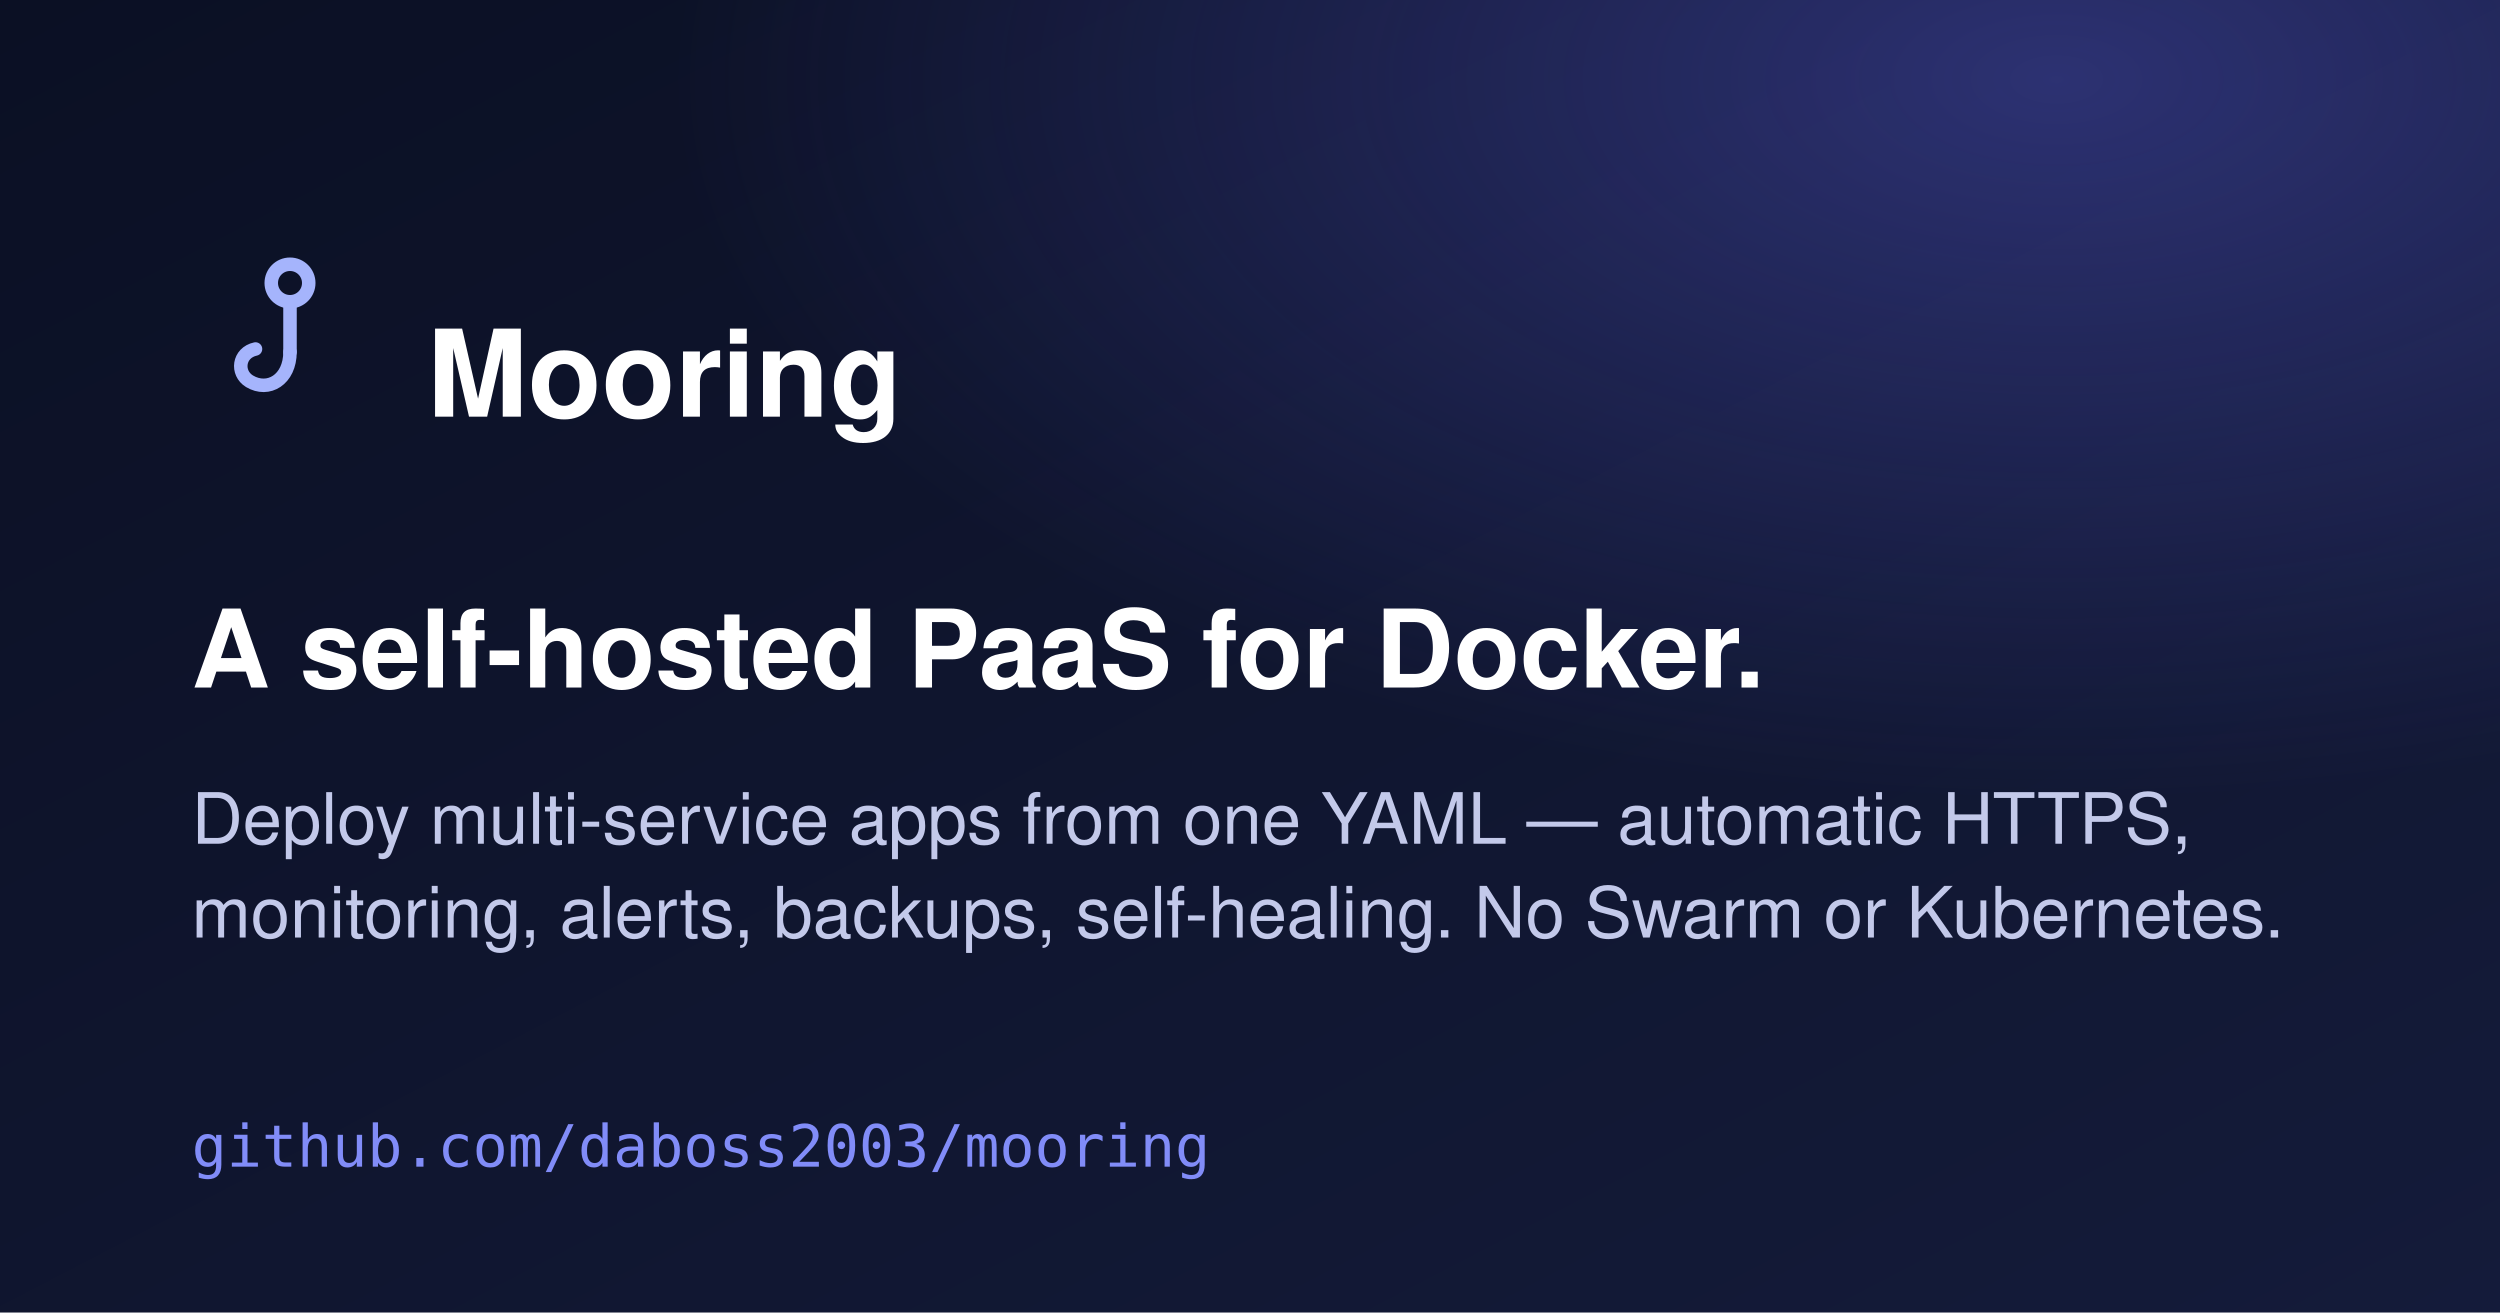
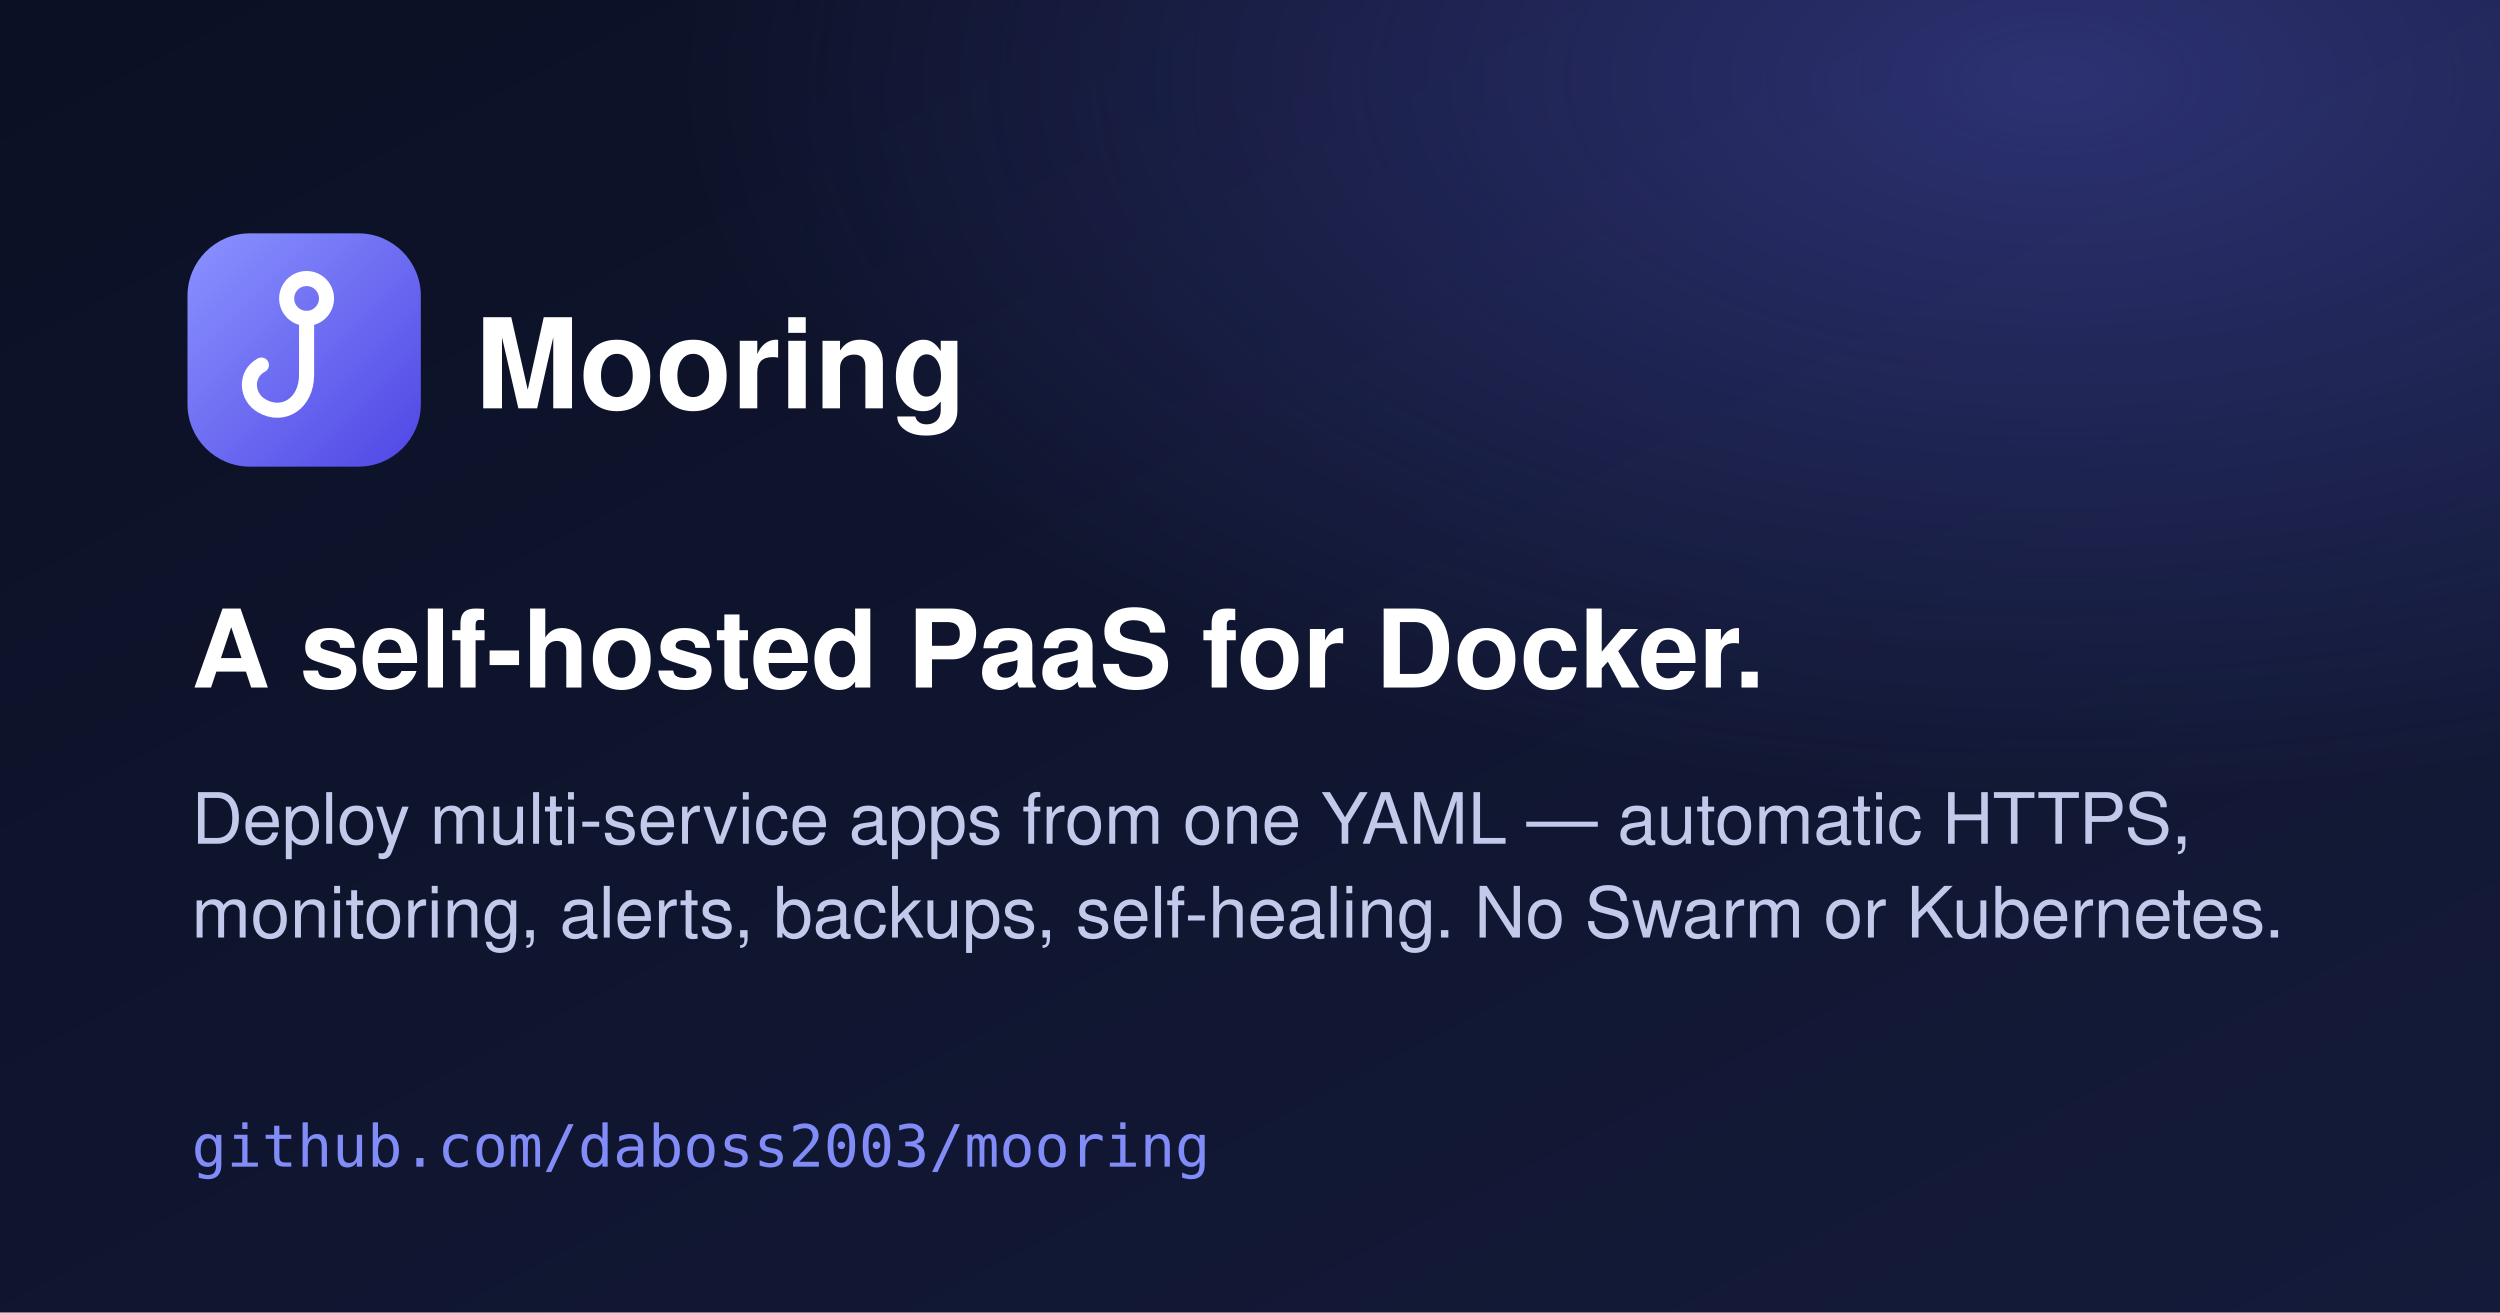
<svg xmlns="http://www.w3.org/2000/svg" width="1200" height="630" viewBox="0 0 1200 630" role="img" aria-label="Mooring — self-hosted PaaS for Docker">
  <defs>
    <linearGradient id="bg" x1="0" y1="0" x2="1" y2="1">
      <stop offset="0" stop-color="#0b1024" />
      <stop offset="1" stop-color="#141b3a" />
    </linearGradient>
    <radialGradient id="glow" cx="82%" cy="6%" r="55%">
      <stop offset="0" stop-color="#6366f1" stop-opacity="0.35" />
      <stop offset="1" stop-color="#6366f1" stop-opacity="0" />
    </radialGradient>
+     <linearGradient id="tile" x1="0" y1="0" x2="1" y2="1">
+       <stop offset="0" stop-color="#8b93ff" />
+       <stop offset="1" stop-color="#4f46e5" />
+     </linearGradient>
  </defs>
  <rect width="1200" height="630" fill="url(#bg)" />
  <rect width="1200" height="630" fill="url(#glow)" />
-   <g transform="translate(96,120) scale(3.6)" fill="none" stroke="#a5b4fc" stroke-width="1.8" stroke-linecap="round" stroke-linejoin="round">
-     <circle cx="12" cy="4.4" r="2.5" />
-     <path d="M12 6.9v6.7" />
-     <path d="M12 13.6c0 3.7-2.9 5.4-5.4 3.9C4.8 16.4 5.1 13.7 7.4 13.2" />
+   <rect x="90" y="112" width="112" height="112" rx="30" fill="url(#tile)" />
+   <g transform="translate(90,112) scale(2.333)" fill="none" stroke="#ffffff" stroke-width="3.1" stroke-linecap="round" stroke-linejoin="round">
+     <circle cx="24.5" cy="13.4" r="4.1" />
+     <path d="M24.5 17.5v11.6" />
+     <path d="M24.5 29.1c0 6-4.9 8.9-9.2 6.4-3.2-1.8-3.6-6.5-.1-8.4" />
  </g>
-   <text x="205" y="200" font-family="Segoe UI, Helvetica, Arial, sans-serif" font-size="58" font-weight="700" fill="#ffffff">Mooring</text>
+   <text x="228" y="196" font-family="Segoe UI, Helvetica, Arial, sans-serif" font-size="60" font-weight="700" fill="#ffffff">Mooring</text>
  <text x="92" y="330" font-family="Segoe UI, Helvetica, Arial, sans-serif" font-size="52" font-weight="700" fill="#ffffff">A self-hosted PaaS for Docker.</text>
  <text x="92" y="405" font-family="Segoe UI, Helvetica, Arial, sans-serif" font-size="34" fill="#c3c9ea">Deploy multi-service apps from one YAML — automatic HTTPS,</text>
  <text x="92" y="450" font-family="Segoe UI, Helvetica, Arial, sans-serif" font-size="34" fill="#c3c9ea">monitoring, alerts, backups, self-healing. No Swarm or Kubernetes.</text>
  <text x="92" y="560" font-family="ui-monospace, Menlo, monospace" font-size="28" fill="#818cf8">github.com/daboss2003/mooring</text>
</svg>
